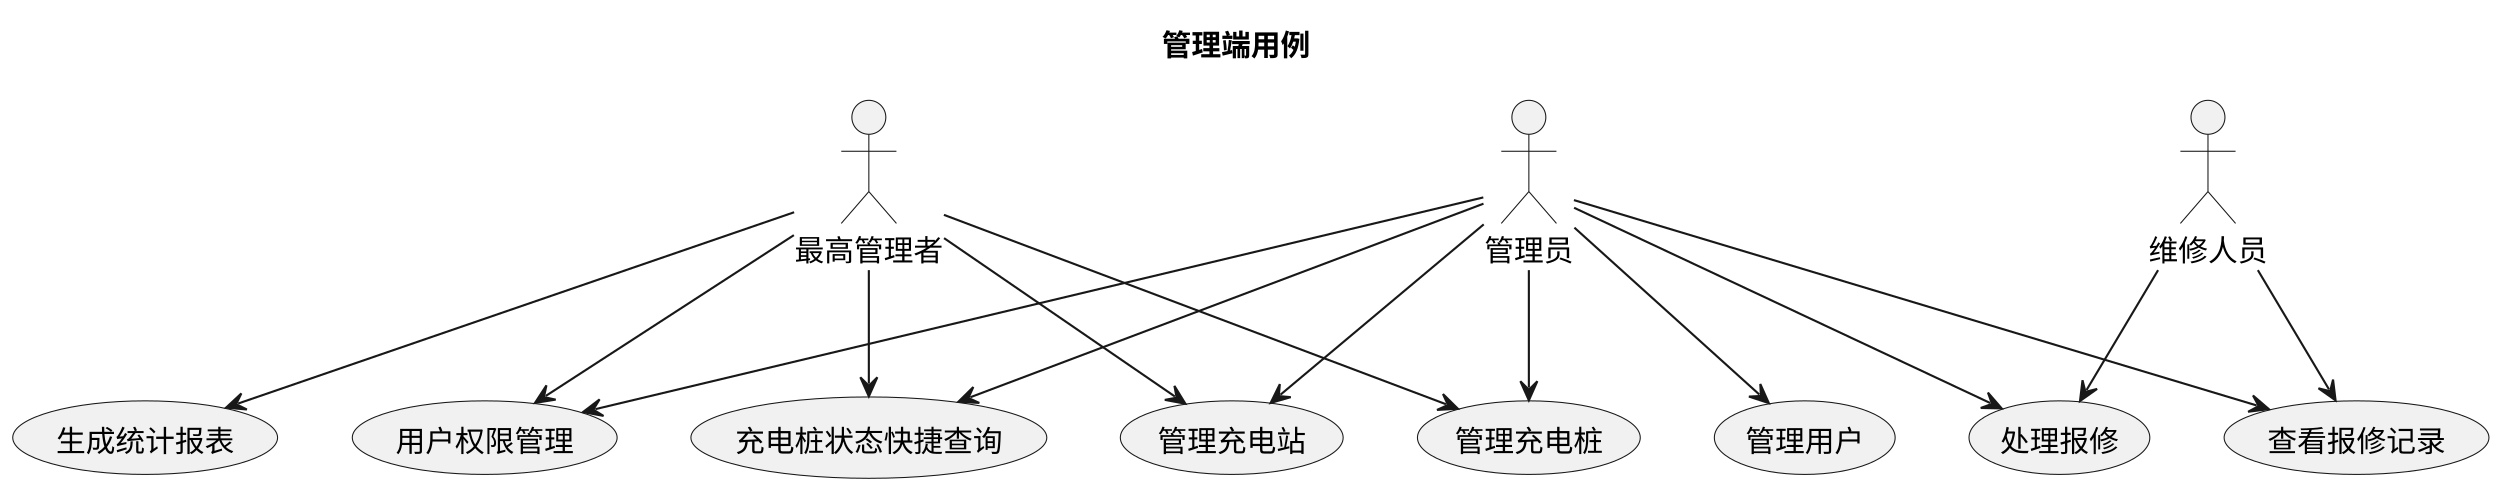
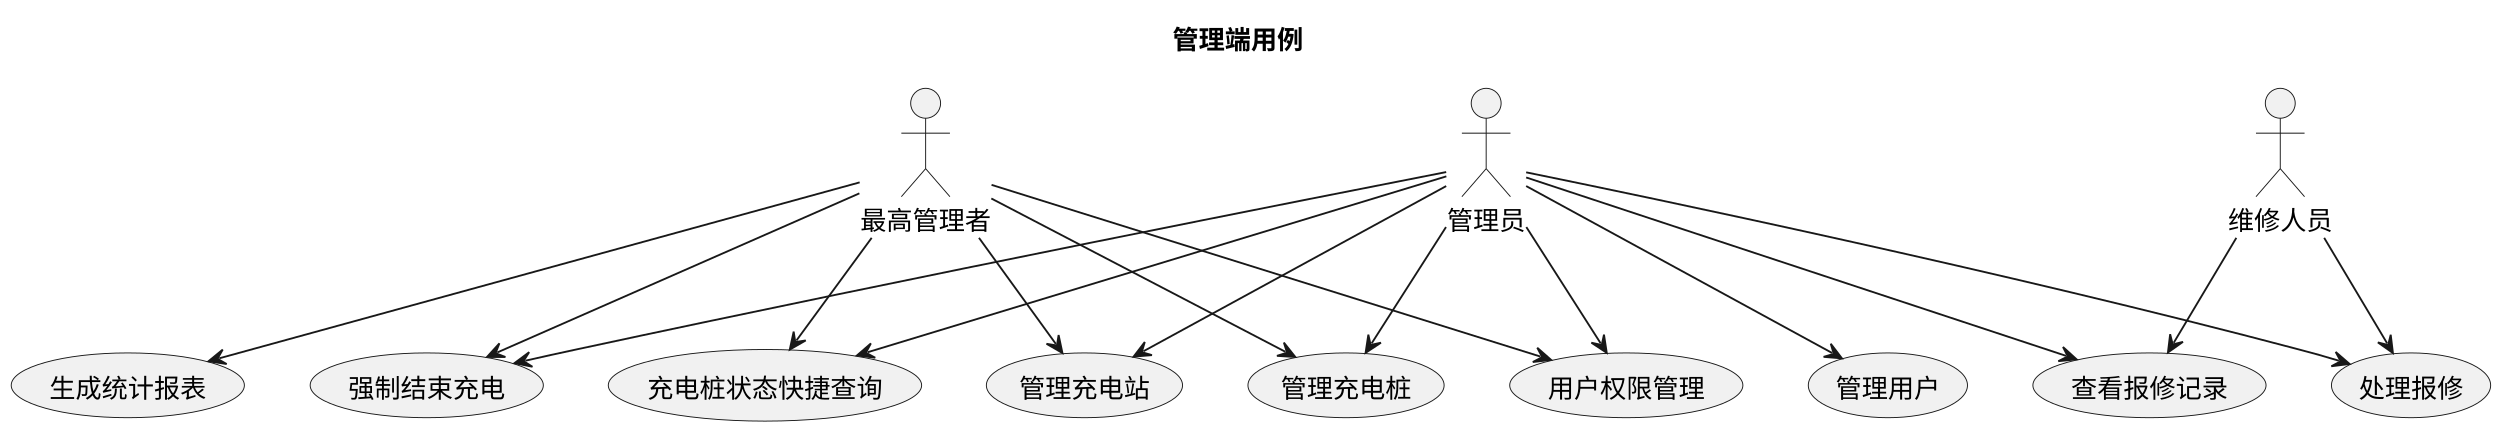
- <svg xmlns="http://www.w3.org/2000/svg" contentStyleType="text/css" data-diagram-type="DESCRIPTION" height="231px" preserveAspectRatio="none" style="width:1178px;height:231px;background:#FFFFFF;" version="1.1" viewBox="0 0 1178 231" width="1178px" zoomAndPan="magnify">
+ <svg xmlns="http://www.w3.org/2000/svg" contentStyleType="text/css" data-diagram-type="DESCRIPTION" height="231px" preserveAspectRatio="none" style="width:1338px;height:231px;background:#FFFFFF;" version="1.1" viewBox="0 0 1338 231" width="1338px" zoomAndPan="magnify">
  <defs />
  <g>
    <g class="title" data-source-line="3">
-       <text fill="#000000" font-family="Noto Sans CJK SC" font-size="14" font-weight="bold" lengthAdjust="spacing" textLength="70" x="547.397" y="26.24">管理端用例</text>
+       <text fill="#000000" font-family="Noto Sans CJK SC" font-size="14" font-weight="bold" lengthAdjust="spacing" textLength="70" x="627.498" y="26.24">管理端用例</text>
    </g>
    <g class="entity" data-entity="A" data-source-line="6" data-uid="ent0002" id="entity_A">
-       <ellipse cx="720.4" cy="55.272" fill="#F1F1F1" rx="8" ry="8" style="stroke:#181818;stroke-width:0.5;" />
-       <path d="M720.4,63.272 L720.4,90.272 M707.4,71.272 L733.4,71.272 M720.4,90.272 L707.4,105.272 M720.4,90.272 L733.4,105.272" fill="none" style="stroke:#181818;stroke-width:0.5;" />
-       <text fill="#000000" font-family="Noto Sans CJK SC" font-size="14" lengthAdjust="spacing" textLength="42" x="699.4" y="123.012">管理员</text>
+       <ellipse cx="795.4" cy="55.272" fill="#F1F1F1" rx="8" ry="8" style="stroke:#181818;stroke-width:0.5;" />
+       <path d="M795.4,63.272 L795.4,90.272 M782.4,71.272 L808.4,71.272 M795.4,90.272 L782.4,105.272 M795.4,90.272 L808.4,105.272" fill="none" style="stroke:#181818;stroke-width:0.5;" />
+       <text fill="#000000" font-family="Noto Sans CJK SC" font-size="14" lengthAdjust="spacing" textLength="42" x="774.4" y="123.012">管理员</text>
    </g>
    <g class="entity" data-entity="SA" data-source-line="7" data-uid="ent0003" id="entity_SA">
-       <ellipse cx="409.4" cy="55.272" fill="#F1F1F1" rx="8" ry="8" style="stroke:#181818;stroke-width:0.5;" />
-       <path d="M409.4,63.272 L409.4,90.272 M396.4,71.272 L422.4,71.272 M409.4,90.272 L396.4,105.272 M409.4,90.272 L422.4,105.272" fill="none" style="stroke:#181818;stroke-width:0.5;" />
-       <text fill="#000000" font-family="Noto Sans CJK SC" font-size="14" lengthAdjust="spacing" textLength="70" x="374.4" y="123.012">最高管理者</text>
+       <ellipse cx="495.4" cy="55.272" fill="#F1F1F1" rx="8" ry="8" style="stroke:#181818;stroke-width:0.5;" />
+       <path d="M495.4,63.272 L495.4,90.272 M482.4,71.272 L508.4,71.272 M495.4,90.272 L482.4,105.272 M495.4,90.272 L508.4,105.272" fill="none" style="stroke:#181818;stroke-width:0.5;" />
+       <text fill="#000000" font-family="Noto Sans CJK SC" font-size="14" lengthAdjust="spacing" textLength="70" x="460.4" y="123.012">最高管理者</text>
    </g>
    <g class="entity" data-entity="M" data-source-line="8" data-uid="ent0004" id="entity_M">
-       <ellipse cx="1040.4" cy="55.272" fill="#F1F1F1" rx="8" ry="8" style="stroke:#181818;stroke-width:0.5;" />
-       <path d="M1040.4,63.272 L1040.4,90.272 M1027.4,71.272 L1053.4,71.272 M1040.4,90.272 L1027.4,105.272 M1040.4,90.272 L1053.4,105.272" fill="none" style="stroke:#181818;stroke-width:0.5;" />
-       <text fill="#000000" font-family="Noto Sans CJK SC" font-size="14" lengthAdjust="spacing" textLength="56" x="1012.4" y="123.012">维修人员</text>
+       <ellipse cx="1220.4" cy="55.272" fill="#F1F1F1" rx="8" ry="8" style="stroke:#181818;stroke-width:0.5;" />
+       <path d="M1220.4,63.272 L1220.4,90.272 M1207.4,71.272 L1233.4,71.272 M1220.4,90.272 L1207.4,105.272 M1220.4,90.272 L1233.4,105.272" fill="none" style="stroke:#181818;stroke-width:0.5;" />
+       <text fill="#000000" font-family="Noto Sans CJK SC" font-size="14" lengthAdjust="spacing" textLength="56" x="1192.4" y="123.012">维修人员</text>
    </g>
    <g class="entity" data-entity="MS" data-source-line="10" data-uid="ent0005" id="entity_MS">
      <ellipse cx="580.397" cy="206.216" fill="#F1F1F1" rx="52.497" ry="17.334" style="stroke:#181818;stroke-width:0.5;" />
      <text fill="#000000" font-family="Noto Sans CJK SC" font-size="14" lengthAdjust="spacing" textLength="70" x="545.397" y="212.852">管理充电站</text>
    </g>
    <g class="entity" data-entity="MC" data-source-line="11" data-uid="ent0006" id="entity_MC">
      <ellipse cx="720.397" cy="206.216" fill="#F1F1F1" rx="52.497" ry="17.334" style="stroke:#181818;stroke-width:0.5;" />
      <text fill="#000000" font-family="Noto Sans CJK SC" font-size="14" lengthAdjust="spacing" textLength="70" x="685.397" y="212.852">管理充电桩</text>
    </g>
    <g class="entity" data-entity="MU" data-source-line="12" data-uid="ent0007" id="entity_MU">
-       <ellipse cx="850.398" cy="206.216" fill="#F1F1F1" rx="42.598" ry="17.334" style="stroke:#181818;stroke-width:0.5;" />
-       <text fill="#000000" font-family="Noto Sans CJK SC" font-size="14" lengthAdjust="spacing" textLength="56" x="822.398" y="212.852">管理用户</text>
+       <ellipse cx="1010.398" cy="206.216" fill="#F1F1F1" rx="42.598" ry="17.334" style="stroke:#181818;stroke-width:0.5;" />
+       <text fill="#000000" font-family="Noto Sans CJK SC" font-size="14" lengthAdjust="spacing" textLength="56" x="982.398" y="212.852">管理用户</text>
    </g>
    <g class="entity" data-entity="PM" data-source-line="13" data-uid="ent0008" id="entity_PM">
-       <ellipse cx="228.397" cy="206.216" fill="#F1F1F1" rx="62.397" ry="17.334" style="stroke:#181818;stroke-width:0.5;" />
-       <text fill="#000000" font-family="Noto Sans CJK SC" font-size="14" lengthAdjust="spacing" textLength="84" x="186.397" y="212.852">用户权限管理</text>
+       <ellipse cx="870.397" cy="206.216" fill="#F1F1F1" rx="62.397" ry="17.334" style="stroke:#181818;stroke-width:0.5;" />
+       <text fill="#000000" font-family="Noto Sans CJK SC" font-size="14" lengthAdjust="spacing" textLength="84" x="828.397" y="212.852">用户权限管理</text>
    </g>
    <g class="entity" data-entity="HR" data-source-line="14" data-uid="ent0009" id="entity_HR">
-       <ellipse cx="970.398" cy="206.216" fill="#F1F1F1" rx="42.598" ry="17.334" style="stroke:#181818;stroke-width:0.5;" />
-       <text fill="#000000" font-family="Noto Sans CJK SC" font-size="14" lengthAdjust="spacing" textLength="56" x="942.398" y="212.852">处理报修</text>
+       <ellipse cx="1290.398" cy="206.216" fill="#F1F1F1" rx="42.598" ry="17.334" style="stroke:#181818;stroke-width:0.5;" />
+       <text fill="#000000" font-family="Noto Sans CJK SC" font-size="14" lengthAdjust="spacing" textLength="56" x="1262.398" y="212.852">处理报修</text>
    </g>
    <g class="entity" data-entity="VR" data-source-line="15" data-uid="ent0010" id="entity_VR">
-       <ellipse cx="1110.397" cy="206.216" fill="#F1F1F1" rx="62.397" ry="17.334" style="stroke:#181818;stroke-width:0.5;" />
-       <text fill="#000000" font-family="Noto Sans CJK SC" font-size="14" lengthAdjust="spacing" textLength="84" x="1068.397" y="212.852">查看报修记录</text>
+       <ellipse cx="1150.397" cy="206.216" fill="#F1F1F1" rx="62.397" ry="17.334" style="stroke:#181818;stroke-width:0.5;" />
+       <text fill="#000000" font-family="Noto Sans CJK SC" font-size="14" lengthAdjust="spacing" textLength="84" x="1108.397" y="212.852">查看报修记录</text>
    </g>
-     <g class="entity" data-entity="GS" data-source-line="16" data-uid="ent0011" id="entity_GS">
+     <g class="entity" data-entity="FSC" data-source-line="16" data-uid="ent0011" id="entity_FSC">
+       <ellipse cx="228.397" cy="206.216" fill="#F1F1F1" rx="62.397" ry="17.334" style="stroke:#181818;stroke-width:0.5;" />
+       <text fill="#000000" font-family="Noto Sans CJK SC" font-size="14" lengthAdjust="spacing" textLength="84" x="186.397" y="212.852">强制结束充电</text>
+     </g>
+     <g class="entity" data-entity="GS" data-source-line="17" data-uid="ent0012" id="entity_GS">
      <ellipse cx="68.397" cy="206.216" fill="#F1F1F1" rx="62.397" ry="17.334" style="stroke:#181818;stroke-width:0.5;" />
      <text fill="#000000" font-family="Noto Sans CJK SC" font-size="14" lengthAdjust="spacing" textLength="84" x="26.397" y="212.852">生成统计报表</text>
    </g>
-     <g class="entity" data-entity="QC" data-source-line="17" data-uid="ent0012" id="entity_QC">
+     <g class="entity" data-entity="QC" data-source-line="18" data-uid="ent0013" id="entity_QC">
      <ellipse cx="409.404" cy="206.213" fill="#F1F1F1" rx="83.854" ry="19.171" style="stroke:#181818;stroke-width:0.5;" />
      <text fill="#000000" font-family="Noto Sans CJK SC" font-size="14" lengthAdjust="spacing" textLength="125.999" x="346.404" y="212.849">充电桩状态快捷查询</text>
    </g>
-     <g class="link" data-entity-1="A" data-entity-2="MS" data-source-line="19" data-uid="lnk13" id="link_A_MS">
-       <path d="M699.13,105.722 C671.75,128.662 629.208,164.308 603.328,185.998" fill="none" id="A-to-MS" style="stroke:#181818;stroke-width:1;" />
-       <polygon fill="#181818" points="598.73,189.852,608.197,187.137,602.562,186.64,603.058,181.005,598.73,189.852" style="stroke:#181818;stroke-width:1;" />
+     <g class="link" data-entity-1="A" data-entity-2="MS" data-source-line="20" data-uid="lnk14" id="link_A_MS">
+       <path d="M774,99.582 C734.38,121.202 654.997,164.508 611.967,187.988" fill="none" id="A-to-MS" style="stroke:#181818;stroke-width:1;" />
+       <polygon fill="#181818" points="606.7,190.862,616.516,190.062,611.089,188.467,612.684,183.04,606.7,190.862" style="stroke:#181818;stroke-width:1;" />
    </g>
-     <g class="link" data-entity-1="A" data-entity-2="MC" data-source-line="20" data-uid="lnk14" id="link_A_MC">
-       <path d="M720.4,127.292 C720.4,148.192 720.4,166.762 720.4,182.642" fill="none" id="A-to-MC" style="stroke:#181818;stroke-width:1;" />
-       <polygon fill="#181818" points="720.4,188.642,724.4,179.642,720.4,183.642,716.4,179.642,720.4,188.642" style="stroke:#181818;stroke-width:1;" />
+     <g class="link" data-entity-1="A" data-entity-2="MC" data-source-line="21" data-uid="lnk15" id="link_A_MC">
+       <path d="M773.9,121.522 C759.79,143.592 745.192,166.427 734.092,183.787" fill="none" id="A-to-MC" style="stroke:#181818;stroke-width:1;" />
+       <polygon fill="#181818" points="730.86,188.842,739.078,183.414,733.553,184.629,732.338,179.105,730.86,188.842" style="stroke:#181818;stroke-width:1;" />
    </g>
-     <g class="link" data-entity-1="A" data-entity-2="MU" data-source-line="21" data-uid="lnk15" id="link_A_MU">
-       <path d="M741.86,107.272 C767.54,130.442 805.526,164.722 829.006,185.912" fill="none" id="A-to-MU" style="stroke:#181818;stroke-width:1;" />
-       <polygon fill="#181818" points="833.46,189.932,829.458,180.933,829.748,186.582,824.099,186.872,833.46,189.932" style="stroke:#181818;stroke-width:1;" />
+     <g class="link" data-entity-1="A" data-entity-2="MU" data-source-line="22" data-uid="lnk16" id="link_A_MU">
+       <path d="M816.8,99.582 C856.95,121.482 938.073,165.748 980.543,188.918" fill="none" id="A-to-MU" style="stroke:#181818;stroke-width:1;" />
+       <polygon fill="#181818" points="985.81,191.792,979.825,183.97,981.421,189.397,975.994,190.993,985.81,191.792" style="stroke:#181818;stroke-width:1;" />
    </g>
-     <g class="link" data-entity-1="A" data-entity-2="PM" data-source-line="22" data-uid="lnk16" id="link_A_PM">
-       <path d="M698.94,93.022 C624.77,110.702 383.986,168.11 280.536,192.78" fill="none" id="A-to-PM" style="stroke:#181818;stroke-width:1;" />
-       <polygon fill="#181818" points="274.7,194.172,284.382,195.975,279.564,193.012,282.527,188.193,274.7,194.172" style="stroke:#181818;stroke-width:1;" />
+     <g class="link" data-entity-1="A" data-entity-2="PM" data-source-line="23" data-uid="lnk17" id="link_A_PM">
+       <path d="M816.89,121.522 C831,143.592 845.598,166.427 856.698,183.787" fill="none" id="A-to-PM" style="stroke:#181818;stroke-width:1;" />
+       <polygon fill="#181818" points="859.93,188.842,858.452,179.105,857.236,184.629,851.712,183.414,859.93,188.842" style="stroke:#181818;stroke-width:1;" />
    </g>
-     <g class="link" data-entity-1="A" data-entity-2="HR" data-source-line="23" data-uid="lnk17" id="link_A_HR">
-       <path d="M741.71,97.902 C787.05,119.182 887.588,166.353 937.738,189.883" fill="none" id="A-to-HR" style="stroke:#181818;stroke-width:1;" />
-       <polygon fill="#181818" points="943.17,192.432,936.721,184.988,938.644,190.308,933.323,192.23,943.17,192.432" style="stroke:#181818;stroke-width:1;" />
+     <g class="link" data-entity-1="A" data-entity-2="HR" data-source-line="24" data-uid="lnk18" id="link_A_HR">
+       <path d="M816.8,92.232 C880.26,105.162 1072.79,145.272 1230.4,187.042 C1239.23,189.382 1242.988,190.402 1251.768,193.062" fill="none" id="A-to-HR" style="stroke:#181818;stroke-width:1;" />
+       <polygon fill="#181818" points="1257.51,194.802,1250.056,188.364,1252.725,193.352,1247.737,196.021,1257.51,194.802" style="stroke:#181818;stroke-width:1;" />
    </g>
-     <g class="link" data-entity-1="A" data-entity-2="VR" data-source-line="24" data-uid="lnk18" id="link_A_VR">
-       <path d="M741.64,94.292 C803.87,113.012 980.794,166.224 1063.334,191.054" fill="none" id="A-to-VR" style="stroke:#181818;stroke-width:1;" />
-       <polygon fill="#181818" points="1069.08,192.782,1061.614,186.359,1064.292,191.342,1059.309,194.02,1069.08,192.782" style="stroke:#181818;stroke-width:1;" />
+     <g class="link" data-entity-1="A" data-entity-2="VR" data-source-line="25" data-uid="lnk19" id="link_A_VR">
+       <path d="M816.8,94.982 C874.97,114.202 1030.853,165.709 1105.713,190.449" fill="none" id="A-to-VR" style="stroke:#181818;stroke-width:1;" />
+       <polygon fill="#181818" points="1111.41,192.332,1104.12,185.71,1106.662,190.763,1101.609,193.306,1111.41,192.332" style="stroke:#181818;stroke-width:1;" />
    </g>
-     <g class="link" data-entity-1="A" data-entity-2="QC" data-source-line="25" data-uid="lnk19" id="link_A_QC">
-       <path d="M699.02,95.972 C648.11,115.172 524.524,161.784 457.224,187.174" fill="none" id="A-to-QC" style="stroke:#181818;stroke-width:1;" />
-       <polygon fill="#181818" points="451.61,189.292,461.443,189.858,456.288,187.527,458.619,182.373,451.61,189.292" style="stroke:#181818;stroke-width:1;" />
+     <g class="link" data-entity-1="A" data-entity-2="FSC" data-source-line="26" data-uid="lnk20" id="link_A_FSC">
+       <path d="M774,92.082 C705.89,105.412 488.06,148.352 308.4,187.042 C297.68,189.352 292.022,190.586 281.162,193.046" fill="none" id="A-to-FSC" style="stroke:#181818;stroke-width:1;" />
+       <polygon fill="#181818" points="275.31,194.372,284.971,196.285,280.187,193.267,283.204,188.482,275.31,194.372" style="stroke:#181818;stroke-width:1;" />
    </g>
-     <g class="link" data-entity-1="SA" data-entity-2="MS" data-source-line="26" data-uid="lnk20" id="link_SA_MS">
-       <path d="M444.83,112.212 C479.07,135.702 524.902,167.138 553.602,186.828" fill="none" id="SA-to-MS" style="stroke:#181818;stroke-width:1;" />
-       <polygon fill="#181818" points="558.55,190.222,553.391,181.832,554.427,187.393,548.866,188.429,558.55,190.222" style="stroke:#181818;stroke-width:1;" />
+     <g class="link" data-entity-1="A" data-entity-2="QC" data-source-line="27" data-uid="lnk21" id="link_A_QC">
+       <path d="M774.09,94.382 C714.27,112.562 549.331,162.688 464.391,188.498" fill="none" id="A-to-QC" style="stroke:#181818;stroke-width:1;" />
+       <polygon fill="#181818" points="458.65,190.242,468.424,191.452,463.434,188.788,466.098,183.798,458.65,190.242" style="stroke:#181818;stroke-width:1;" />
    </g>
-     <g class="link" data-entity-1="SA" data-entity-2="MC" data-source-line="27" data-uid="lnk21" id="link_SA_MC">
-       <path d="M444.77,101.242 C505.27,124.062 622.176,168.165 681.336,190.475" fill="none" id="SA-to-MC" style="stroke:#181818;stroke-width:1;" />
-       <polygon fill="#181818" points="686.95,192.592,679.94,185.673,682.272,190.828,677.117,193.159,686.95,192.592" style="stroke:#181818;stroke-width:1;" />
+     <g class="link" data-entity-1="SA" data-entity-2="MS" data-source-line="28" data-uid="lnk22" id="link_SA_MS">
+       <path d="M523.94,127.292 C539.18,148.322 553.589,168.213 565.089,184.083" fill="none" id="SA-to-MS" style="stroke:#181818;stroke-width:1;" />
+       <polygon fill="#181818" points="568.61,188.942,566.568,179.307,565.676,184.893,560.09,184.001,568.61,188.942" style="stroke:#181818;stroke-width:1;" />
    </g>
-     <g class="link" data-entity-1="SA" data-entity-2="PM" data-source-line="28" data-uid="lnk22" id="link_SA_PM">
-       <path d="M374.07,110.802 C338.06,134.142 288.245,166.419 257.135,186.579" fill="none" id="SA-to-PM" style="stroke:#181818;stroke-width:1;" />
-       <polygon fill="#181818" points="252.1,189.842,261.828,188.304,256.296,187.123,257.478,181.591,252.1,189.842" style="stroke:#181818;stroke-width:1;" />
+     <g class="link" data-entity-1="SA" data-entity-2="MC" data-source-line="29" data-uid="lnk23" id="link_SA_MC">
+       <path d="M530.55,106.232 C575.54,129.692 647.2,167.048 687.94,188.288" fill="none" id="SA-to-MC" style="stroke:#181818;stroke-width:1;" />
+       <polygon fill="#181818" points="693.26,191.062,687.129,183.354,688.826,188.75,683.43,190.448,693.26,191.062" style="stroke:#181818;stroke-width:1;" />
    </g>
-     <g class="link" data-entity-1="SA" data-entity-2="GS" data-source-line="29" data-uid="lnk23" id="link_SA_GS">
-       <path d="M374.19,100.012 C309.7,122.202 178.794,167.23 112.194,190.14" fill="none" id="SA-to-GS" style="stroke:#181818;stroke-width:1;" />
-       <polygon fill="#181818" points="106.52,192.092,116.332,192.947,111.248,190.465,113.729,185.382,106.52,192.092" style="stroke:#181818;stroke-width:1;" />
+     <g class="link" data-entity-1="SA" data-entity-2="PM" data-source-line="30" data-uid="lnk24" id="link_SA_PM">
+       <path d="M530.68,98.942 C600.6,120.812 750.644,167.751 824.424,190.831" fill="none" id="SA-to-PM" style="stroke:#181818;stroke-width:1;" />
+       <polygon fill="#181818" points="830.15,192.622,822.755,186.117,825.378,191.129,820.366,193.752,830.15,192.622" style="stroke:#181818;stroke-width:1;" />
    </g>
-     <g class="link" data-entity-1="SA" data-entity-2="QC" data-source-line="30" data-uid="lnk24" id="link_SA_QC">
-       <path d="M409.4,127.292 C409.4,147.392 409.4,164.892 409.4,180.782" fill="none" id="SA-to-QC" style="stroke:#181818;stroke-width:1;" />
-       <polygon fill="#181818" points="409.4,186.782,413.4,177.782,409.4,181.782,405.4,177.782,409.4,186.782" style="stroke:#181818;stroke-width:1;" />
+     <g class="link" data-entity-1="SA" data-entity-2="GS" data-source-line="31" data-uid="lnk25" id="link_SA_GS">
+       <path d="M460.09,97.602 C382.26,118.982 201.946,168.522 117.356,191.762" fill="none" id="SA-to-GS" style="stroke:#181818;stroke-width:1;" />
+       <polygon fill="#181818" points="111.57,193.352,121.308,194.825,116.391,192.027,119.189,187.111,111.57,193.352" style="stroke:#181818;stroke-width:1;" />
    </g>
-     <g class="link" data-entity-1="M" data-entity-2="HR" data-source-line="31" data-uid="lnk25" id="link_M_HR">
-       <path d="M1016.89,127.292 C1004.34,148.322 992.645,167.919 983.175,183.79" fill="none" id="M-to-HR" style="stroke:#181818;stroke-width:1;" />
-       <polygon fill="#181818" points="980.1,188.942,988.147,183.263,982.662,184.648,981.277,179.164,980.1,188.942" style="stroke:#181818;stroke-width:1;" />
+     <g class="link" data-entity-1="SA" data-entity-2="FSC" data-source-line="32" data-uid="lnk26" id="link_SA_FSC">
+       <path d="M459.94,103.482 C407.74,126.412 316.453,166.518 266.143,188.628" fill="none" id="SA-to-FSC" style="stroke:#181818;stroke-width:1;" />
+       <polygon fill="#181818" points="260.65,191.042,270.499,191.083,265.228,189.03,267.28,183.759,260.65,191.042" style="stroke:#181818;stroke-width:1;" />
    </g>
-     <g class="link" data-entity-1="M" data-entity-2="VR" data-source-line="32" data-uid="lnk26" id="link_M_VR">
-       <path d="M1063.9,127.292 C1076.37,148.192 1087.955,167.61 1097.435,183.49" fill="none" id="M-to-VR" style="stroke:#181818;stroke-width:1;" />
-       <polygon fill="#181818" points="1100.51,188.642,1099.331,178.864,1097.947,184.349,1092.462,182.964,1100.51,188.642" style="stroke:#181818;stroke-width:1;" />
+     <g class="link" data-entity-1="SA" data-entity-2="QC" data-source-line="33" data-uid="lnk27" id="link_SA_QC">
+       <path d="M466.52,127.292 C451.69,147.522 437.876,166.362 426.226,182.262" fill="none" id="SA-to-QC" style="stroke:#181818;stroke-width:1;" />
+       <polygon fill="#181818" points="422.68,187.102,431.226,182.206,425.635,183.069,424.773,177.478,422.68,187.102" style="stroke:#181818;stroke-width:1;" />
+     </g>
+     <g class="link" data-entity-1="M" data-entity-2="HR" data-source-line="34" data-uid="lnk28" id="link_M_HR">
+       <path d="M1243.9,127.292 C1256.45,148.322 1268.145,167.919 1277.615,183.79" fill="none" id="M-to-HR" style="stroke:#181818;stroke-width:1;" />
+       <polygon fill="#181818" points="1280.69,188.942,1279.513,179.164,1278.128,184.648,1272.643,183.263,1280.69,188.942" style="stroke:#181818;stroke-width:1;" />
+     </g>
+     <g class="link" data-entity-1="M" data-entity-2="VR" data-source-line="35" data-uid="lnk29" id="link_M_VR">
+       <path d="M1196.89,127.292 C1184.42,148.192 1172.835,167.61 1163.355,183.49" fill="none" id="M-to-VR" style="stroke:#181818;stroke-width:1;" />
+       <polygon fill="#181818" points="1160.28,188.642,1168.328,182.964,1162.843,184.349,1161.459,178.864,1160.28,188.642" style="stroke:#181818;stroke-width:1;" />
    </g>
  </g>
</svg>
